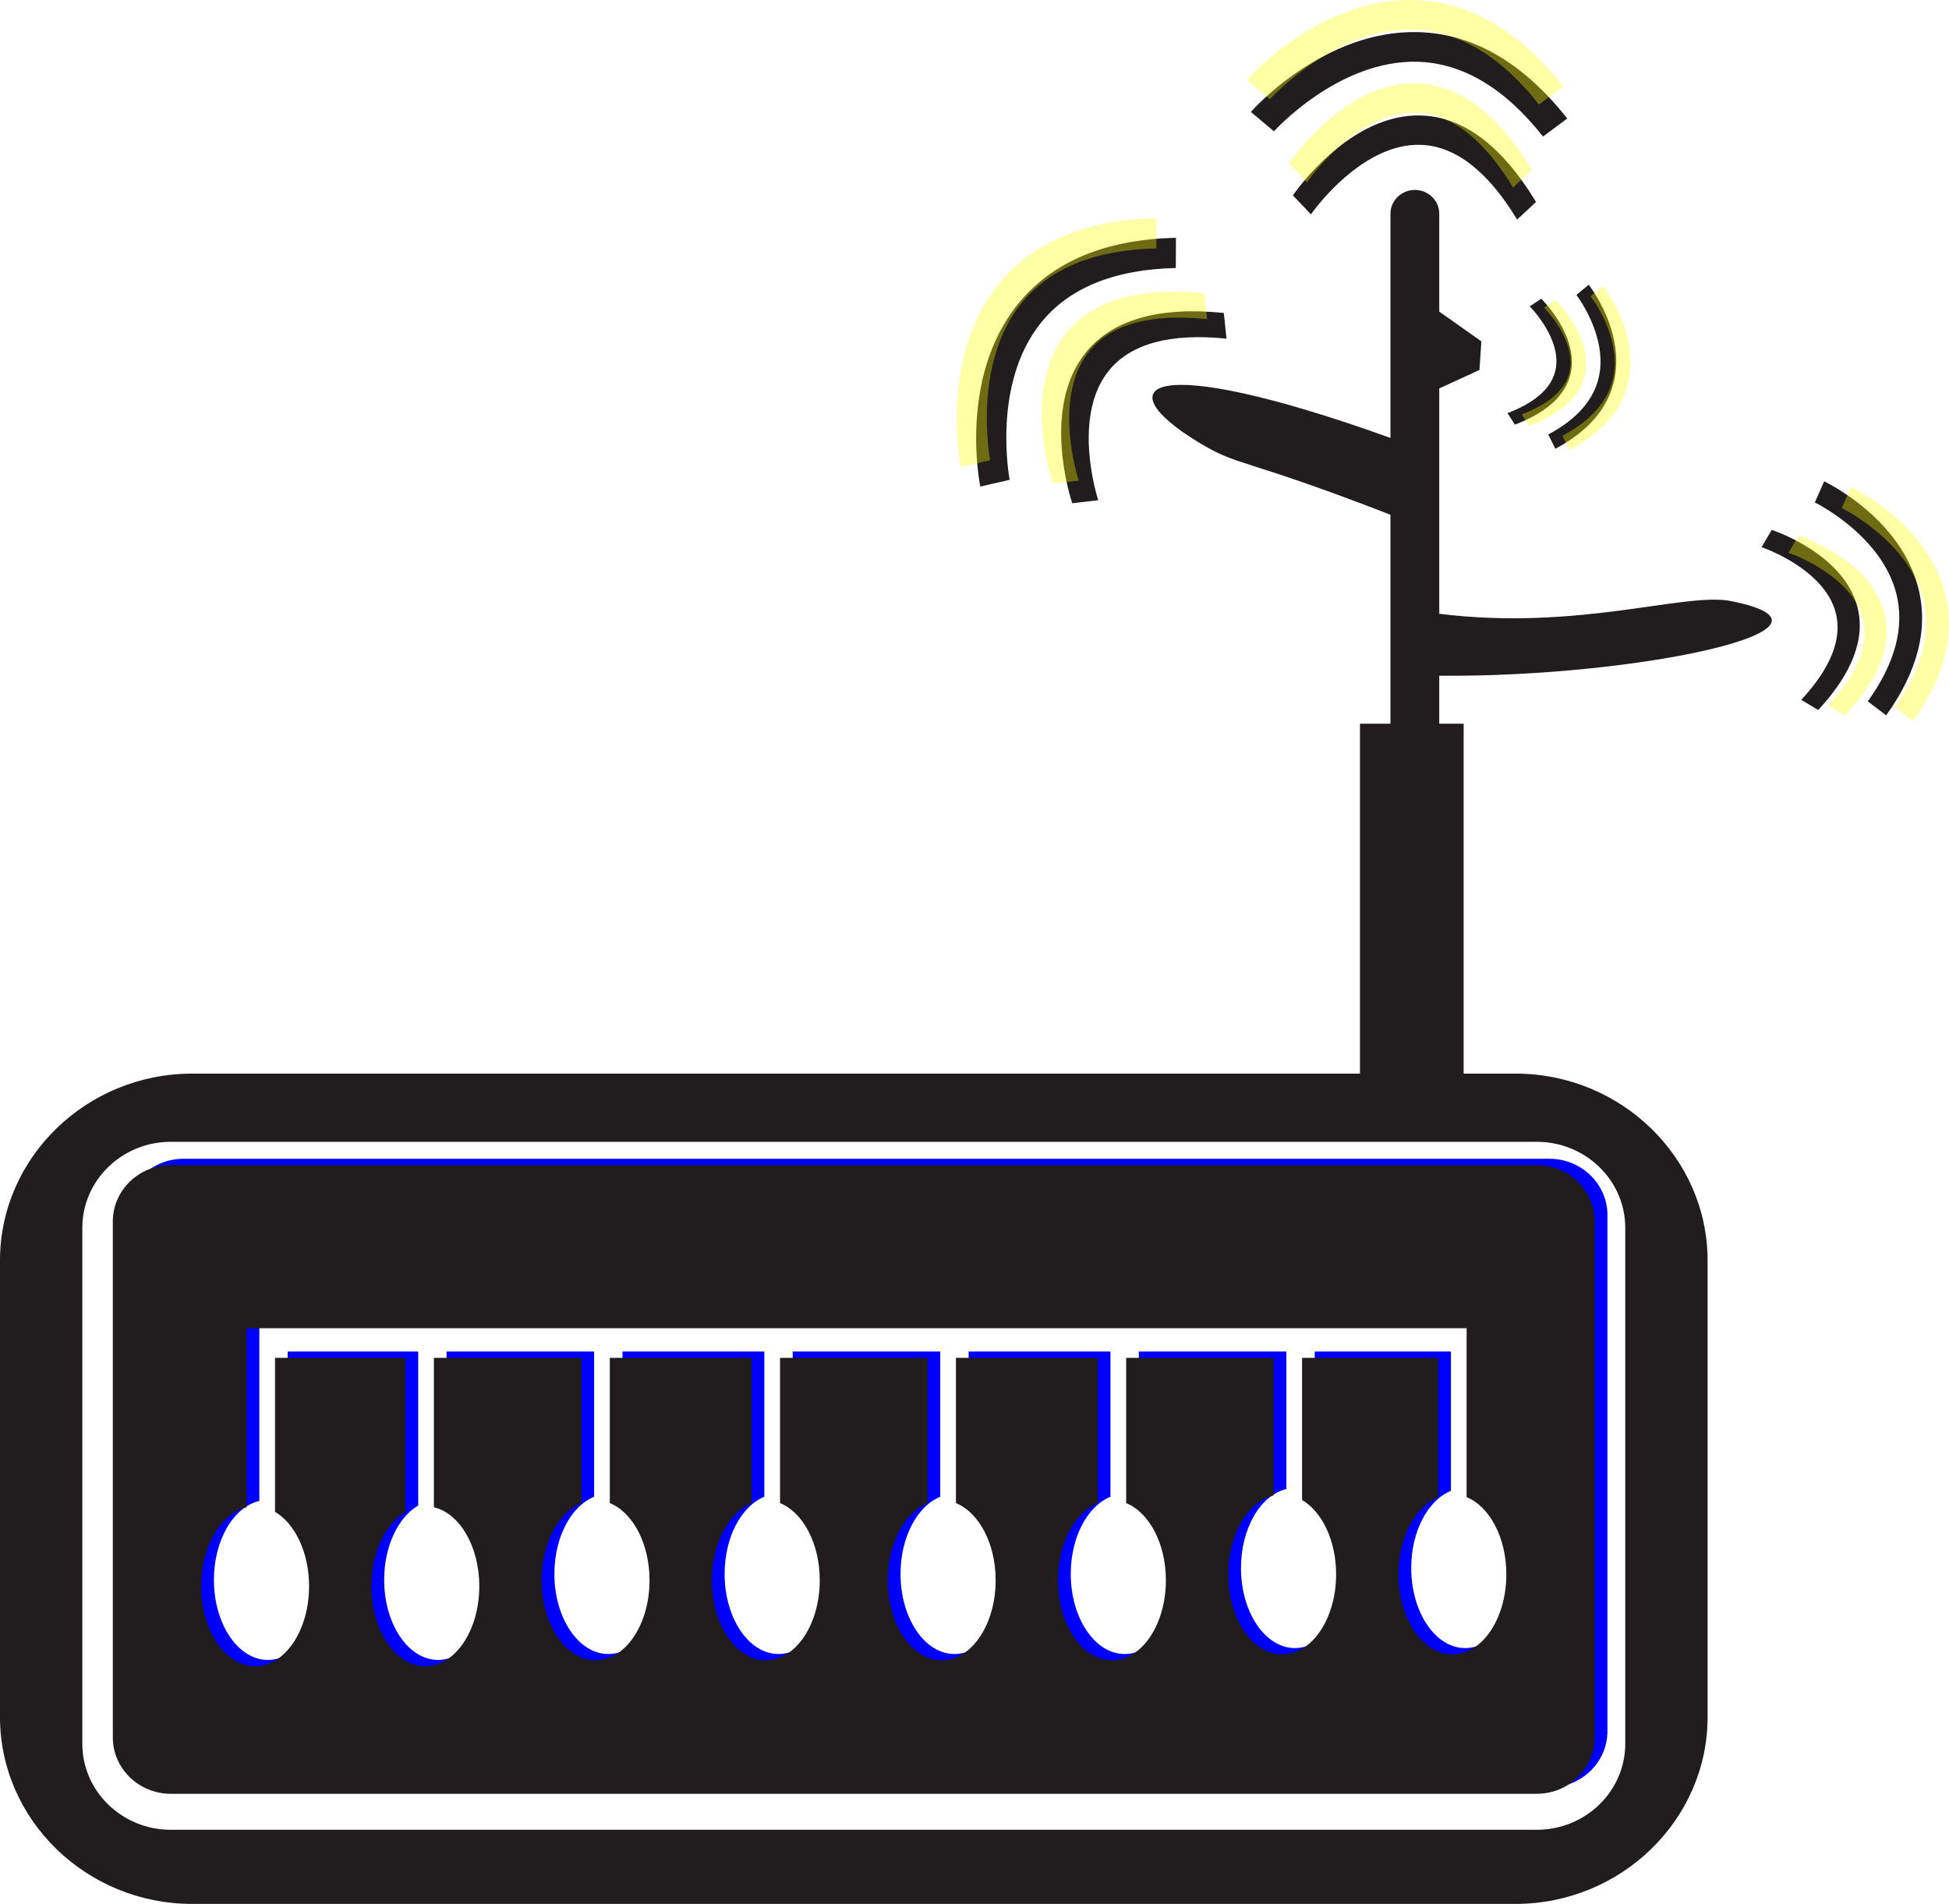
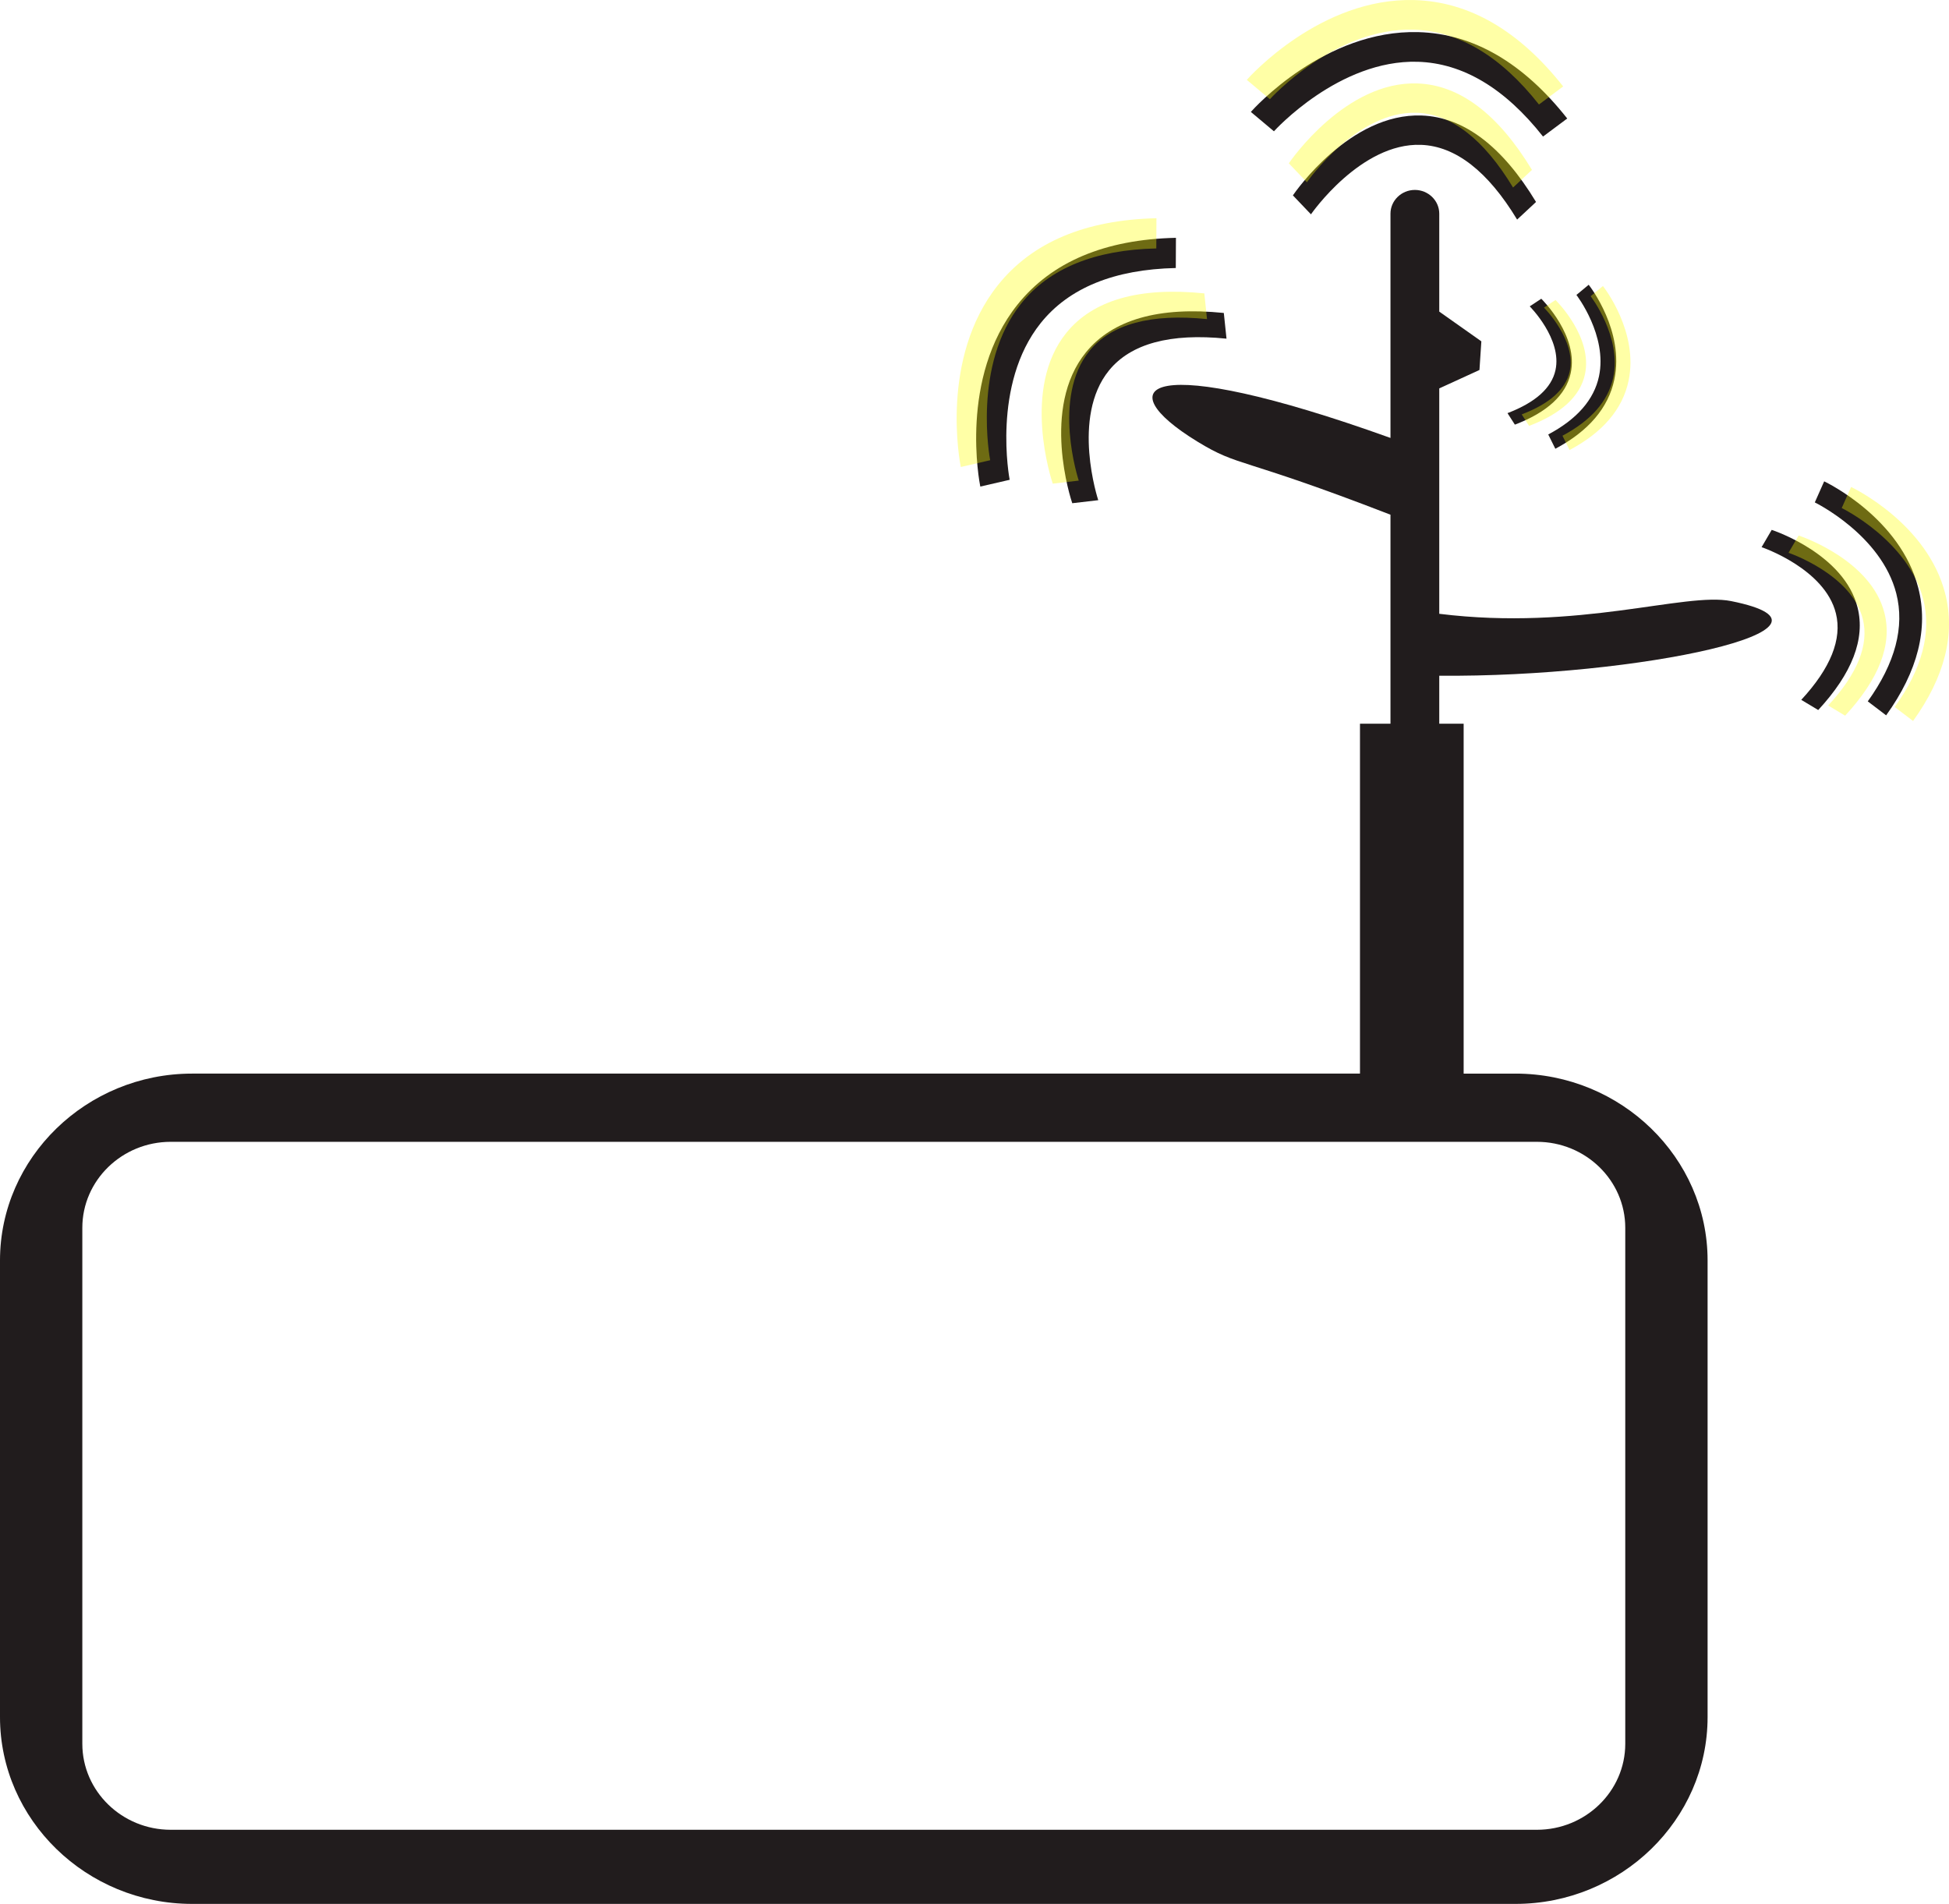
- <svg xmlns="http://www.w3.org/2000/svg" version="1.1" id="svg29" width="1229.637" height="1201.053" viewBox="0 0 1229.637 1201.053">
+ <svg xmlns="http://www.w3.org/2000/svg" version="1.1" id="svg29" width="153.192" height="149.631" viewBox="0 0 153.192 149.631">
  <defs id="defs33" />
-   <path d="m 924.352,1039.659 c -18.783,0 -34.009,-22.613 -34.009,-50.508 0,-23.287 10.625,-42.84 25.059,-48.681 v -87.876 h -85.919 v 89.633 c 12.576,7.415 21.48,25.608 21.48,46.924 0,27.895 -15.227,50.508 -34.009,50.508 -18.784,0 -34.009,-22.613 -34.009,-50.508 0,-25.175 12.415,-45.985 28.639,-49.817 v -86.74 h -93.079 v 91.617 c 14.433,5.841 25.06,25.395 25.06,48.681 0,27.895 -15.227,50.508 -34.009,50.508 -18.784,0 -34.009,-22.613 -34.009,-50.508 0,-23.287 10.625,-42.84 25.059,-48.681 v -91.617 h -89.499 v 91.617 c 14.433,5.841 25.06,25.395 25.06,48.681 0,27.895 -15.227,50.508 -34.009,50.508 -18.784,0 -34.011,-22.613 -34.011,-50.508 0,-23.287 10.627,-42.84 25.06,-48.681 v -91.617 h -93.079 v 91.617 c 14.433,5.841 25.06,25.395 25.06,48.681 0,27.895 -15.227,50.508 -34.009,50.508 -18.784,0 -34.011,-22.613 -34.011,-50.508 0,-23.287 10.627,-42.84 25.06,-48.681 v -91.617 H 392.728 v 91.617 c 14.433,5.841 25.06,25.395 25.06,48.681 0,27.895 -15.227,50.508 -34.009,50.508 -18.784,0 -34.011,-22.613 -34.011,-50.508 0,-23.287 10.627,-42.84 25.06,-48.681 v -91.617 h -93.079 v 94.223 c 16.225,3.832 28.64,24.643 28.64,49.817 0,27.895 -15.227,50.508 -34.009,50.508 -18.784,0 -34.011,-22.613 -34.011,-50.508 0,-21.316 8.904,-39.509 21.48,-46.924 v -97.116 h -82.339 v 97.116 c 12.575,7.415 21.48,25.608 21.48,46.924 0,27.895 -15.227,50.508 -34.011,50.508 -18.783,0 -34.009,-22.613 -34.009,-50.508 0,-25.175 12.415,-45.985 28.64,-49.817 v -94.223 -14.965 -3.741 h 211.217 17.9 522.673 10.74 7.16 v 106.583 c 14.433,5.841 25.06,25.395 25.06,48.681 0,27.895 -15.227,50.508 -34.009,50.508 z m 53.248,-308.659 H 115.733 c -20.156,0 -36.553,15.945 -36.553,35.543 v 325.493 c 0,19.599 16.397,35.543 36.553,35.543 h 861.867 c 20.155,0 36.552,-15.944 36.552,-35.543 V 766.543 c 0,-19.597 -16.397,-35.543 -36.552,-35.543" style="fill:#0000ff;fill-opacity:1;fill-rule:nonzero;stroke:none;stroke-width:0.133" id="path493-8" />
-   <path d="m 1025.389,1100.036 c 0,29.912 -25.028,54.249 -55.789,54.249 H 107.733 c -30.763,0 -55.791,-24.337 -55.791,-54.249 V 774.543 c 0,-29.912 25.028,-54.248 55.791,-54.248 h 861.867 c 30.761,0 55.789,24.336 55.789,54.248 z M 956.133,677.27 h -32.705 v -220.737 h -15.391 v -30.267 c 125.437,1.154 269.392,-29.983 184.108,-47.08 -29.073,-5.828 -95.834,18.974 -184.108,8.018 v -142.188 l 25.363,-11.619 1.199,-18.068 -26.562,-18.75 v -61.797 c 0,-8.231 -6.925,-14.965 -15.391,-14.965 -8.464,0 -15.391,6.735 -15.391,14.965 v 141.485 c -154.678,-55.554 -179.203,-32.81 -121.847,2.289 26.904,16.463 25.512,8.833 121.847,46.148 v 131.83 h -19.237 v 220.737 H 121.2 c -66.66,0 -121.2,53.033 -121.2,117.851 v 288.08 c 0,64.819 54.54,117.853 121.2,117.853 h 834.933 c 66.66,0 121.199,-53.035 121.199,-117.853 V 795.12 c 0,-64.817 -54.539,-117.851 -121.199,-117.851" style="fill:#211c1d;fill-opacity:1;fill-rule:nonzero;stroke:none;stroke-width:0.133" id="path491-8-2" />
-   <path d="m 916.352,1043.659 c -18.783,0 -34.009,-22.613 -34.009,-50.508 0,-23.287 10.625,-42.84 25.059,-48.681 v -87.876 h -85.919 v 89.633 c 12.576,7.415 21.48,25.608 21.48,46.924 0,27.895 -15.227,50.508 -34.009,50.508 -18.784,0 -34.009,-22.613 -34.009,-50.508 0,-25.175 12.415,-45.985 28.639,-49.817 v -86.74 h -93.079 v 91.617 c 14.433,5.841 25.06,25.395 25.06,48.681 0,27.895 -15.227,50.508 -34.009,50.508 -18.784,0 -34.009,-22.613 -34.009,-50.508 0,-23.287 10.625,-42.84 25.059,-48.681 v -91.617 h -89.499 v 91.617 c 14.433,5.841 25.06,25.395 25.06,48.681 0,27.895 -15.227,50.508 -34.009,50.508 -18.784,0 -34.011,-22.613 -34.011,-50.508 0,-23.287 10.627,-42.84 25.06,-48.681 v -91.617 h -93.079 v 91.617 c 14.433,5.841 25.06,25.395 25.06,48.681 0,27.895 -15.227,50.508 -34.009,50.508 -18.784,0 -34.011,-22.613 -34.011,-50.508 0,-23.287 10.627,-42.84 25.06,-48.681 v -91.617 H 384.728 v 91.617 c 14.433,5.841 25.06,25.395 25.06,48.681 0,27.895 -15.227,50.508 -34.009,50.508 -18.784,0 -34.011,-22.613 -34.011,-50.508 0,-23.287 10.627,-42.84 25.06,-48.681 v -91.617 h -93.079 v 94.223 c 16.225,3.832 28.64,24.643 28.64,49.817 0,27.895 -15.227,50.508 -34.009,50.508 -18.784,0 -34.011,-22.613 -34.011,-50.508 0,-21.316 8.904,-39.509 21.48,-46.924 v -97.116 h -82.339 v 97.116 c 12.575,7.415 21.48,25.608 21.48,46.924 0,27.895 -15.227,50.508 -34.011,50.508 -18.783,0 -34.009,-22.613 -34.009,-50.508 0,-25.175 12.415,-45.985 28.64,-49.817 v -94.223 -14.965 -3.741 h 211.217 17.9 522.673 10.74 7.16 v 106.583 c 14.433,5.841 25.06,25.395 25.06,48.681 0,27.895 -15.227,50.508 -34.009,50.508 z m 53.248,-308.659 H 107.733 c -20.156,0 -36.553,15.945 -36.553,35.543 v 325.493 c 0,19.599 16.397,35.543 36.553,35.543 h 861.867 c 20.155,0 36.552,-15.944 36.552,-35.543 V 770.543 c 0,-19.597 -16.397,-35.543 -36.552,-35.543" style="fill:#211c1d;fill-opacity:1;fill-rule:nonzero;stroke:none;stroke-width:0.133" id="path493-8-8" />
-   <g id="g2981" transform="translate(1907.416,-1615.24)">
+   <path d="m 127.746,137.046 c 0,3.727 -3.118,6.759 -6.95,6.759 H 13.422 c -3.832,0 -6.951,-3.032 -6.951,-6.759 V 96.495 c 0,-3.727 3.118,-6.758 6.951,-6.758 H 120.796 c 3.832,0 6.95,3.032 6.95,6.758 z m -8.628,-52.669 h -4.075 V 56.876 h -1.917 v -3.771 c 15.627,0.144 33.562,-3.735 22.937,-5.865 -3.622,-0.726 -11.939,2.364 -22.937,0.999 V 30.525 l 3.16,-1.448 0.149,-2.251 -3.309,-2.336 v -7.699 c 0,-1.025 -0.863,-1.864 -1.917,-1.864 -1.054,0 -1.917,0.839 -1.917,1.864 v 17.627 c -19.27,-6.921 -22.326,-4.088 -15.18,0.285 3.352,2.051 3.178,1.1 15.18,5.749 v 16.424 h -2.397 V 84.376 H 15.099 C 6.795,84.376 0,90.983 0,99.058 v 35.89 c 0,8.075 6.795,14.682 15.099,14.682 H 119.118 c 8.305,0 15.099,-6.607 15.099,-14.682 V 99.058 c 0,-8.075 -6.795,-14.682 -15.099,-14.682" style="fill:#211c1d;fill-opacity:1;fill-rule:nonzero;stroke:none;stroke-width:0.017" id="path491-8-2" />
+   <g id="g2981" transform="matrix(0.1245829,0,0,0.1245829,237.6315,-201.2313)">
    <path id="path495-8-4" style="fill:#211c1d;fill-opacity:1;fill-rule:nonzero;stroke:none;stroke-width:0.133" d="m -1010.515,1688.107 c -45.196,-1.64 -79.76,48.264 -81.207,50.387 l 11.397,11.949 c 0.309,-0.453 31.487,-45.256 69.459,-43.829 21.781,0.813 42.175,16.667 60.612,47.148 l 11.933,-11.113 c -21.324,-35.248 -45.613,-53.595 -72.195,-54.541" />
    <path id="path497-9-7" style="fill:#211c1d;fill-opacity:1;fill-rule:nonzero;stroke:none;stroke-width:0.133" d="m -1012.961,1654.214 c 28.428,0.827 55.028,16.693 79.052,47.173 l 15.271,-11.387 c -27.752,-35.2 -59.337,-53.533 -93.872,-54.493 -59.021,-1.653 -103.852,48.213 -105.735,50.333 l 14.564,12.227 c 0.405,-0.453 41.08,-45.307 90.72,-43.853" />
  </g>
-   <g transform="matrix(-0.09456119,0.5202798,-0.5202798,-0.09456119,1773.68,920.855)" id="g2981-2">
+   <g transform="matrix(-0.01178071,0.06481798,-0.06481798,-0.01178071,220.9703,114.7228)" id="g2981-2">
    <path id="path495-8-4-4" style="fill:#211c1d;fill-opacity:1;fill-rule:nonzero;stroke:none;stroke-width:0.133" d="m -1010.515,1688.107 c -45.196,-1.64 -79.76,48.264 -81.207,50.387 l 11.397,11.949 c 0.309,-0.453 31.487,-45.256 69.459,-43.829 21.781,0.813 42.175,16.667 60.612,47.148 l 11.933,-11.113 c -21.324,-35.248 -45.613,-53.595 -72.195,-54.541" />
    <path id="path497-9-7-0" style="fill:#211c1d;fill-opacity:1;fill-rule:nonzero;stroke:none;stroke-width:0.133" d="m -1012.961,1654.214 c 28.428,0.827 55.028,16.693 79.052,47.173 l 15.271,-11.387 c -27.752,-35.2 -59.337,-53.533 -93.872,-54.493 -59.021,-1.653 -103.852,48.213 -105.735,50.333 l 14.564,12.227 c 0.405,-0.453 41.08,-45.307 90.72,-43.853" />
  </g>
-   <g transform="matrix(0.2111992,0.7351422,-0.7351422,0.2111992,2626.391,769.669)" id="g2981-2-6">
+   <g transform="matrix(0.02631181,0.09158615,-0.09158615,0.02631181,327.2035,95.8876)" id="g2981-2-6">
    <path id="path495-8-4-4-2" style="fill:#211c1d;fill-opacity:1;fill-rule:nonzero;stroke:none;stroke-width:0.133" d="m -1010.515,1688.107 c -45.196,-1.64 -79.76,48.264 -81.207,50.387 l 11.397,11.949 c 0.309,-0.453 31.487,-45.256 69.459,-43.829 21.781,0.813 42.175,16.667 60.612,47.148 l 11.933,-11.113 c -21.324,-35.248 -45.613,-53.595 -72.195,-54.541" />
    <path id="path497-9-7-0-9" style="fill:#211c1d;fill-opacity:1;fill-rule:nonzero;stroke:none;stroke-width:0.133" d="m -1012.961,1654.214 c 28.428,0.827 55.028,16.693 79.052,47.173 l 15.271,-11.387 c -27.752,-35.2 -59.337,-53.533 -93.872,-54.493 -59.021,-1.653 -103.852,48.213 -105.735,50.333 l 14.564,12.227 c 0.405,-0.453 41.08,-45.307 90.72,-43.853" />
  </g>
-   <g transform="rotate(-53.00582,-1632.523,-745.0488)" id="g2981-9">
+   <g transform="matrix(0.07496577,-0.09950395,0.09950395,0.07496577,-6.865814,-199.4096)" id="g2981-9">
    <path id="path495-8-4-0" style="fill:#211c1d;fill-opacity:1;fill-rule:nonzero;stroke:none;stroke-width:0.133" d="m -1010.515,1688.107 c -45.196,-1.64 -79.76,48.264 -81.207,50.387 l 11.397,11.949 c 0.309,-0.453 31.487,-45.256 69.459,-43.829 21.781,0.813 42.175,16.667 60.612,47.148 l 11.933,-11.113 c -21.324,-35.248 -45.613,-53.595 -72.195,-54.541" />
    <path id="path497-9-7-8" style="fill:#211c1d;fill-opacity:1;fill-rule:nonzero;stroke:none;stroke-width:0.133" d="m -1012.961,1654.214 c 28.428,0.827 55.028,16.693 79.052,47.173 l 15.271,-11.387 c -27.752,-35.2 -59.337,-53.533 -93.872,-54.493 -59.021,-1.653 -103.852,48.213 -105.735,50.333 l 14.564,12.227 c 0.405,-0.453 41.08,-45.307 90.72,-43.853" />
  </g>
-   <g transform="rotate(-53.00582,-1651.058,-738.8892)" id="g2981-9-3" style="opacity:0.35;fill:#ffff00">
+   <g transform="matrix(0.07496577,-0.09950395,0.09950395,0.07496577,-8.398378,-200.9484)" id="g2981-9-3" style="opacity:0.35;fill:#ffff00">
    <path id="path495-8-4-0-1" style="fill:#ffff00;fill-opacity:1;fill-rule:nonzero;stroke:none;stroke-width:0.133" d="m -1010.515,1688.107 c -45.196,-1.64 -79.76,48.264 -81.207,50.387 l 11.397,11.949 c 0.309,-0.453 31.487,-45.256 69.459,-43.829 21.781,0.813 42.175,16.667 60.612,47.148 l 11.933,-11.113 c -21.324,-35.248 -45.613,-53.595 -72.195,-54.541" />
    <path id="path497-9-7-8-1" style="fill:#ffff00;fill-opacity:1;fill-rule:nonzero;stroke:none;stroke-width:0.133" d="m -1012.961,1654.214 c 28.428,0.827 55.028,16.693 79.052,47.173 l 15.271,-11.387 c -27.752,-35.2 -59.337,-53.533 -93.872,-54.493 -59.021,-1.653 -103.852,48.213 -105.735,50.333 l 14.564,12.227 c 0.405,-0.453 41.08,-45.307 90.72,-43.853" />
  </g>
-   <g id="g2981-0" transform="translate(1904.852,-1635.467)" style="opacity:0.35;fill:#ffff00">
+   <g id="g2981-0" transform="matrix(0.1245829,0,0,0.1245829,237.312,-203.7512)" style="opacity:0.35;fill:#ffff00">
    <path id="path495-8-4-3" style="fill:#ffff00;fill-opacity:1;fill-rule:nonzero;stroke:none;stroke-width:0.133" d="m -1010.515,1688.107 c -45.196,-1.64 -79.76,48.264 -81.207,50.387 l 11.397,11.949 c 0.309,-0.453 31.487,-45.256 69.459,-43.829 21.781,0.813 42.175,16.667 60.612,47.148 l 11.933,-11.113 c -21.324,-35.248 -45.613,-53.595 -72.195,-54.541" />
    <path id="path497-9-7-4" style="fill:#ffff00;fill-opacity:1;fill-rule:nonzero;stroke:none;stroke-width:0.133" d="m -1012.961,1654.214 c 28.428,0.827 55.028,16.693 79.052,47.173 l 15.271,-11.387 c -27.752,-35.2 -59.337,-53.533 -93.872,-54.493 -59.021,-1.653 -103.852,48.213 -105.735,50.333 l 14.564,12.227 c 0.405,-0.453 41.08,-45.307 90.72,-43.853" />
  </g>
-   <g transform="matrix(-0.09456119,0.5202798,-0.5202798,-0.09456119,1782.658,921.6471)" id="g2981-2-0" style="opacity:0.35;fill:#ffff00">
+   <g transform="matrix(-0.01178071,0.06481798,-0.06481798,-0.01178071,222.0888,114.8215)" id="g2981-2-0" style="opacity:0.35;fill:#ffff00">
    <path id="path495-8-4-4-3" style="fill:#ffff00;fill-opacity:1;fill-rule:nonzero;stroke:none;stroke-width:0.133" d="m -1010.515,1688.107 c -45.196,-1.64 -79.76,48.264 -81.207,50.387 l 11.397,11.949 c 0.309,-0.453 31.487,-45.256 69.459,-43.829 21.781,0.813 42.175,16.667 60.612,47.148 l 11.933,-11.113 c -21.324,-35.248 -45.613,-53.595 -72.195,-54.541" />
    <path id="path497-9-7-0-91" style="fill:#ffff00;fill-opacity:1;fill-rule:nonzero;stroke:none;stroke-width:0.133" d="m -1012.961,1654.214 c 28.428,0.827 55.028,16.693 79.052,47.173 l 15.271,-11.387 c -27.752,-35.2 -59.337,-53.533 -93.872,-54.493 -59.021,-1.653 -103.852,48.213 -105.735,50.333 l 14.564,12.227 c 0.405,-0.453 41.08,-45.307 90.72,-43.853" />
  </g>
-   <g transform="matrix(0.2111992,0.7351422,-0.7351422,0.2111992,2643.375,773.2234)" id="g2981-2-6-9" style="opacity:0.35;fill:#ffff00">
+   <g transform="matrix(0.02631181,0.09158615,-0.09158615,0.02631181,329.3194,96.33042)" id="g2981-2-6-9" style="opacity:0.35;fill:#ffff00">
    <path id="path495-8-4-4-2-6" style="fill:#ffff00;fill-opacity:1;fill-rule:nonzero;stroke:none;stroke-width:0.133" d="m -1010.515,1688.107 c -45.196,-1.64 -79.76,48.264 -81.207,50.387 l 11.397,11.949 c 0.309,-0.453 31.487,-45.256 69.459,-43.829 21.781,0.813 42.175,16.667 60.612,47.148 l 11.933,-11.113 c -21.324,-35.248 -45.613,-53.595 -72.195,-54.541" />
    <path id="path497-9-7-0-9-9" style="fill:#ffff00;fill-opacity:1;fill-rule:nonzero;stroke:none;stroke-width:0.133" d="m -1012.961,1654.214 c 28.428,0.827 55.028,16.693 79.052,47.173 l 15.271,-11.387 c -27.752,-35.2 -59.337,-53.533 -93.872,-54.493 -59.021,-1.653 -103.852,48.213 -105.735,50.333 l 14.564,12.227 c 0.405,-0.453 41.08,-45.307 90.72,-43.853" />
  </g>
</svg>
